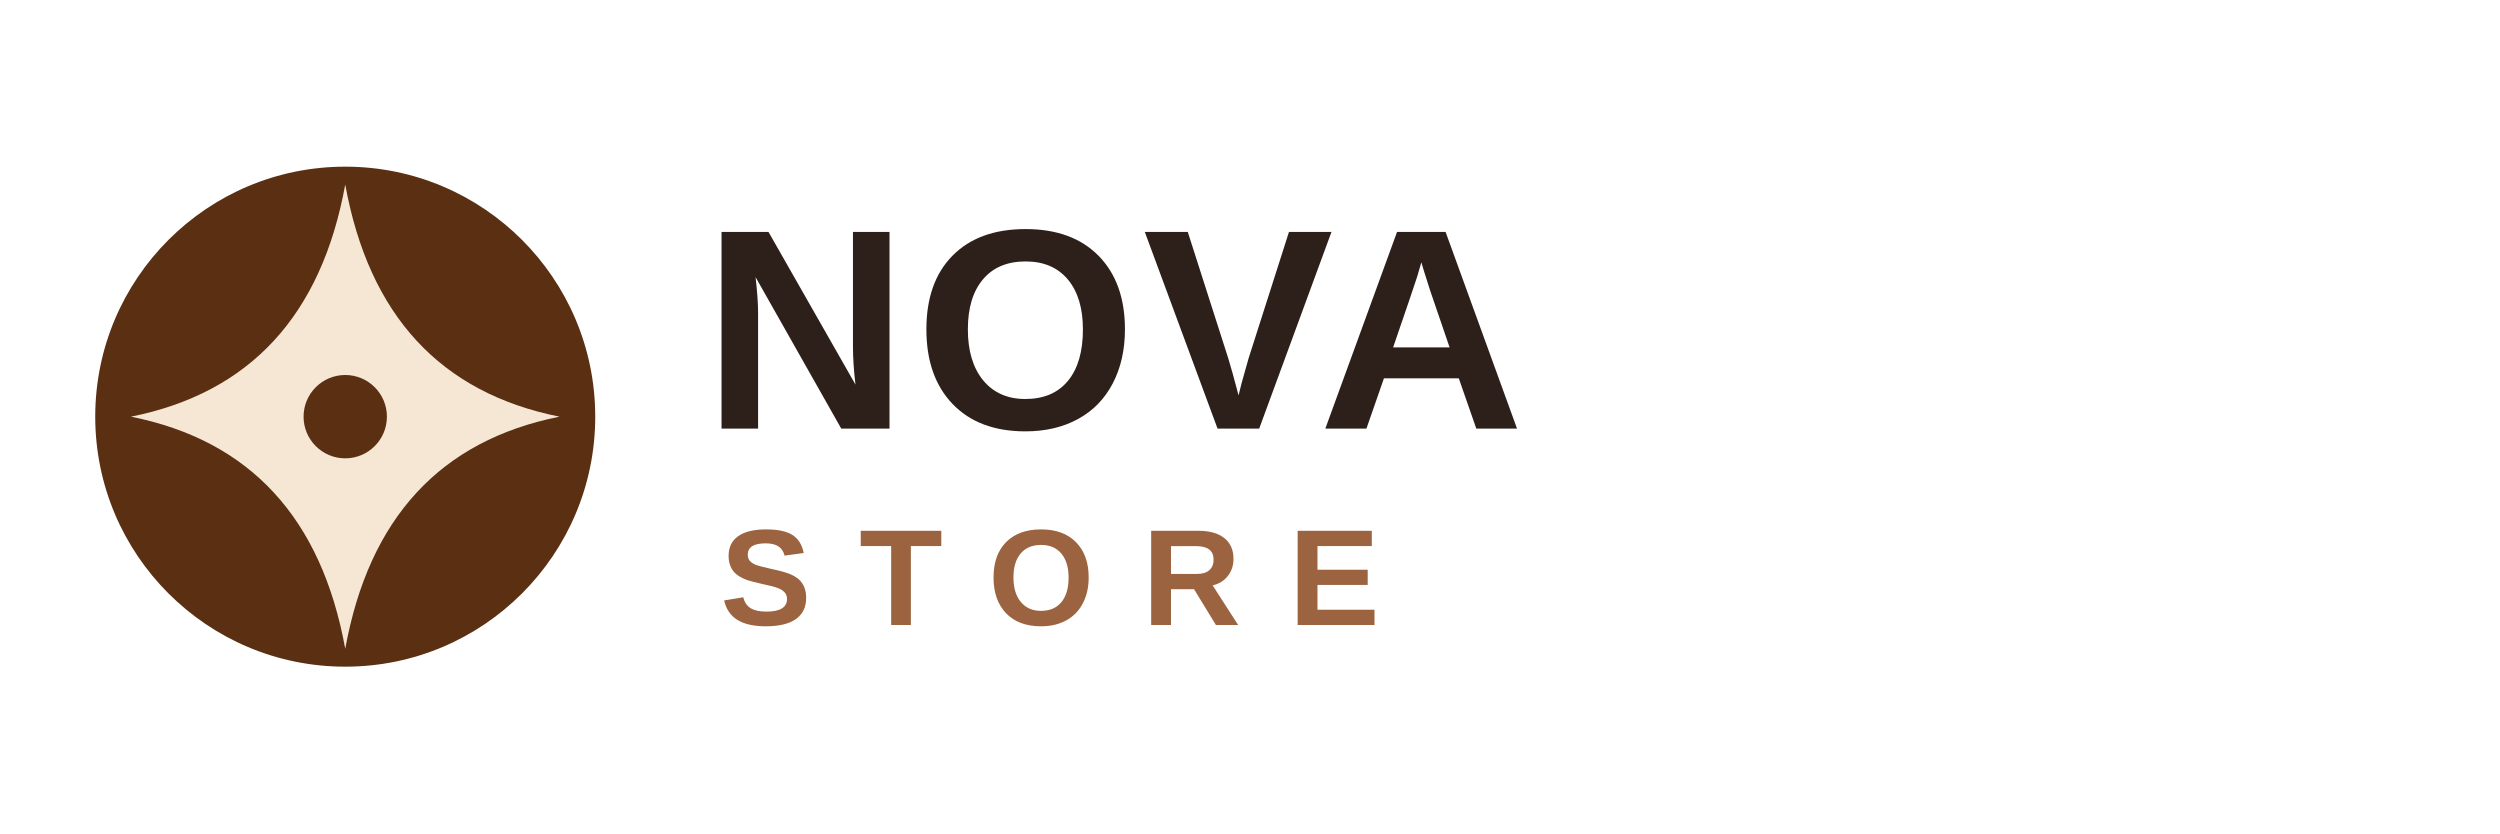
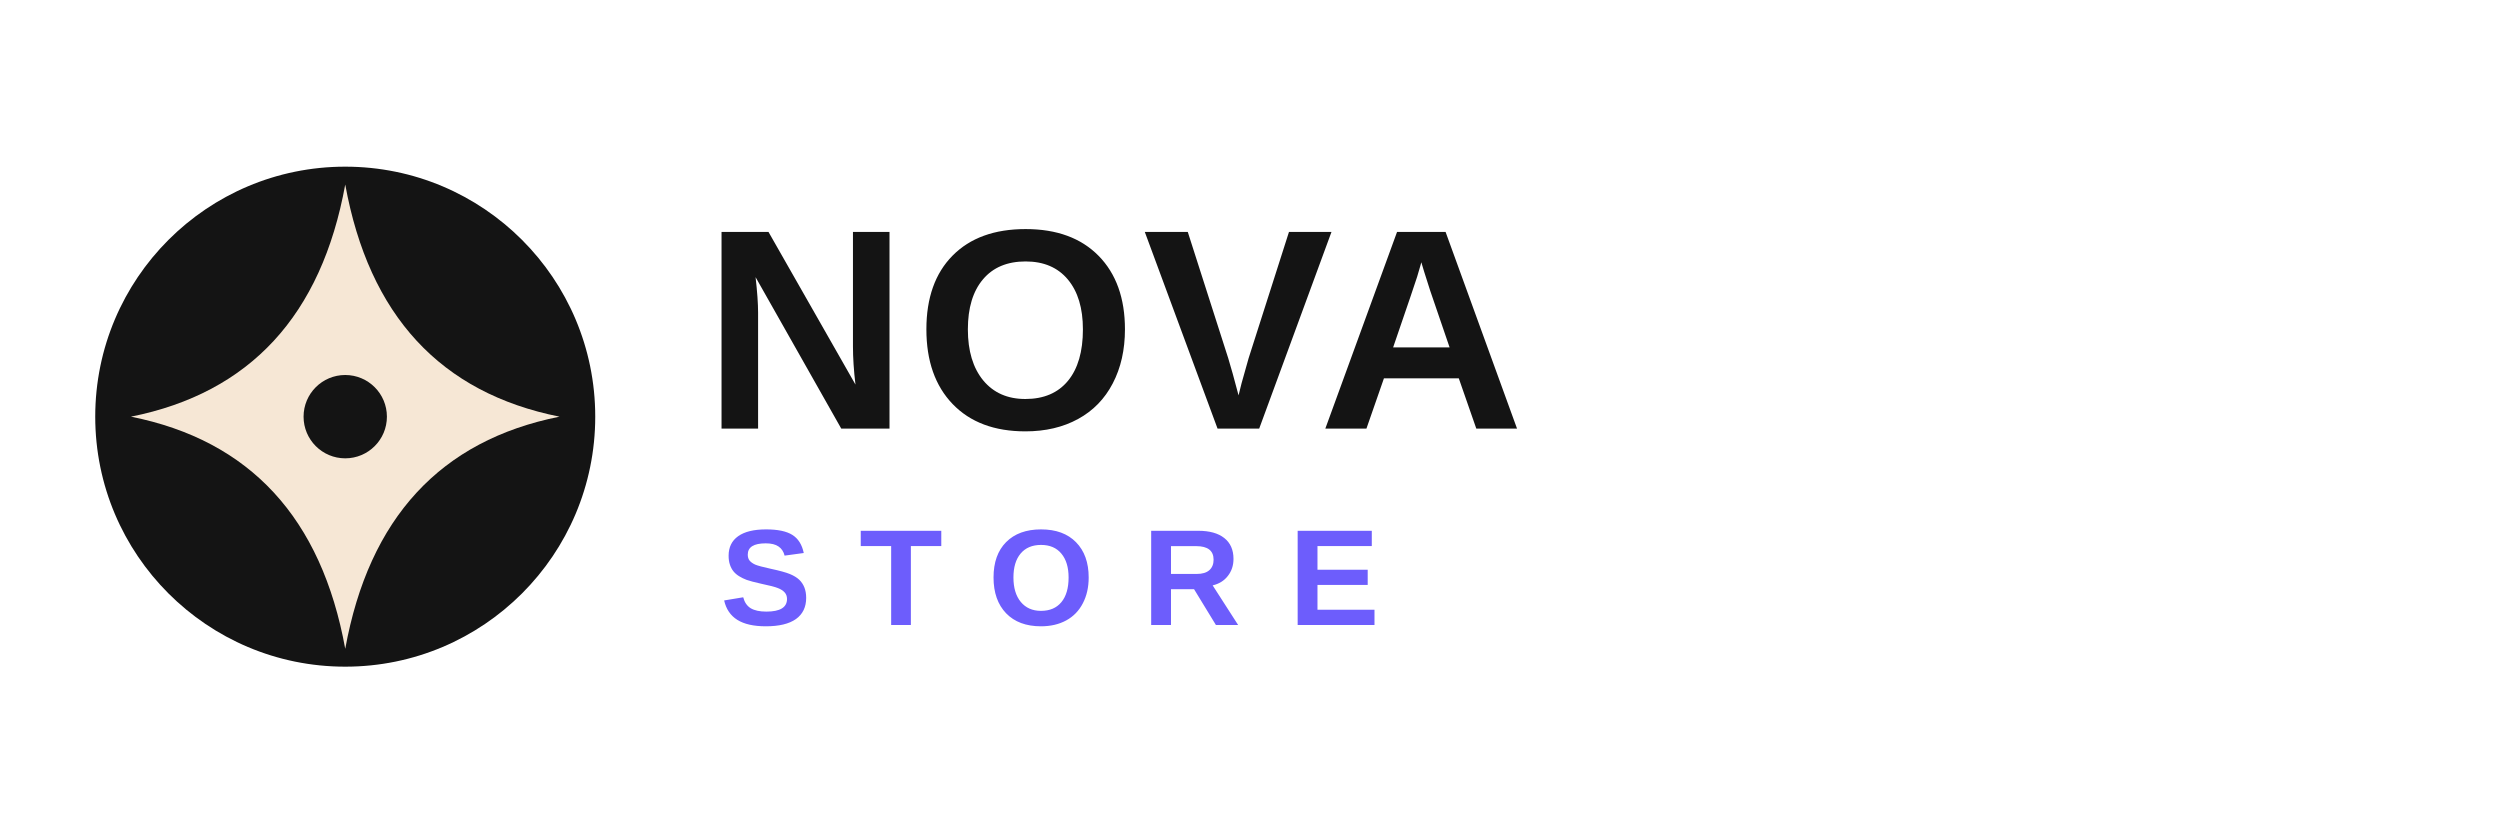
<svg xmlns="http://www.w3.org/2000/svg" width="420" height="140" viewBox="0 0 420 140" role="img" aria-labelledby="title description">
  <g fill="none" fill-rule="evenodd">
-     <circle cx="58" cy="70" r="42" fill="#5A2F12" />
+     <circle cx="58" cy="70" r="42" fill="#141414" />
    <path d="M58 31c4 22 16 35 36 39-20 4-32 17-36 39-4-22-16-35-36-39 20-4 32-17 36-39Z" fill="#F6E7D5" />
-     <circle cx="58" cy="70" r="7" fill="#5A2F12" />
-     <text x="118" y="72" fill="#2D201A" font-family="Be Vietnam Pro, Segoe UI, Arial, sans-serif" font-size="48" font-weight="800" letter-spacing="1">NOVA</text>
-     <text x="121" y="105" fill="#9B633F" font-family="Be Vietnam Pro, Segoe UI, Arial, sans-serif" font-size="23" font-weight="700" letter-spacing="8">STORE</text>
+     <circle cx="58" cy="70" r="7" fill="#141414" />
+     <text x="118" y="72" fill="#141414" font-family="Be Vietnam Pro, Segoe UI, Arial, sans-serif" font-size="48" font-weight="800" letter-spacing="1">NOVA</text>
+     <text x="121" y="105" fill="#6D5DFC" font-family="Be Vietnam Pro, Segoe UI, Arial, sans-serif" font-size="23" font-weight="700" letter-spacing="8">STORE</text>
  </g>
</svg>
